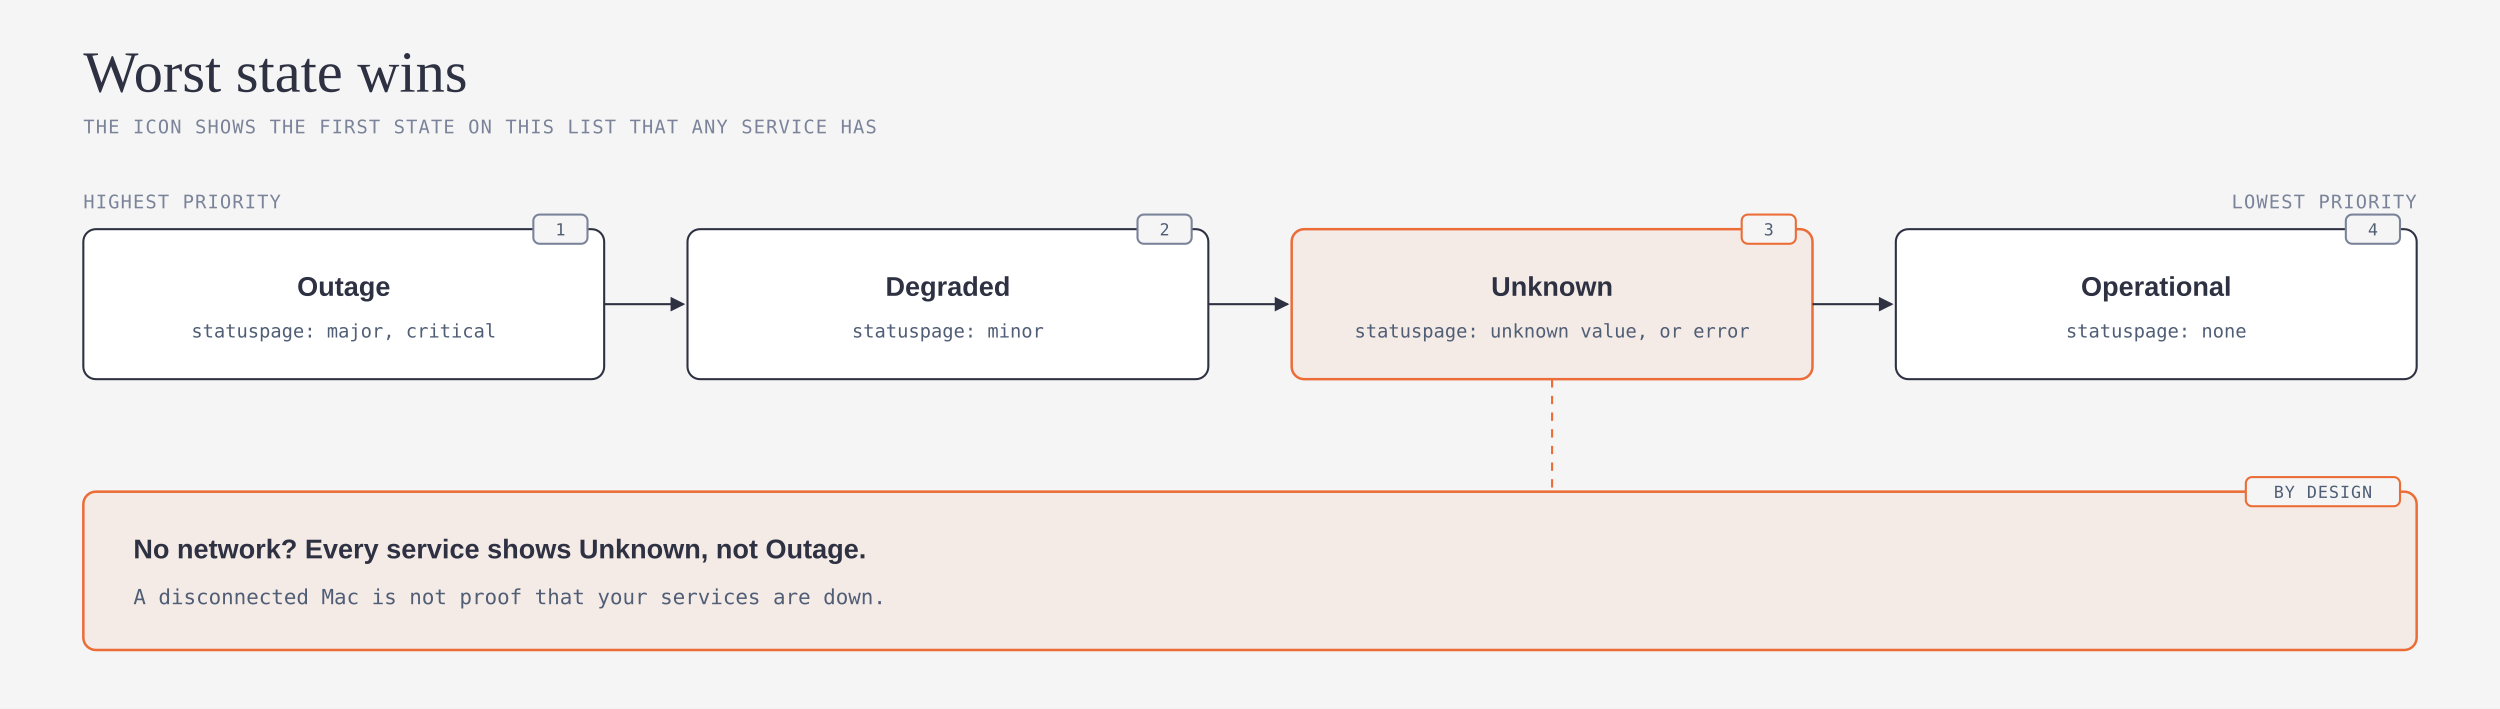
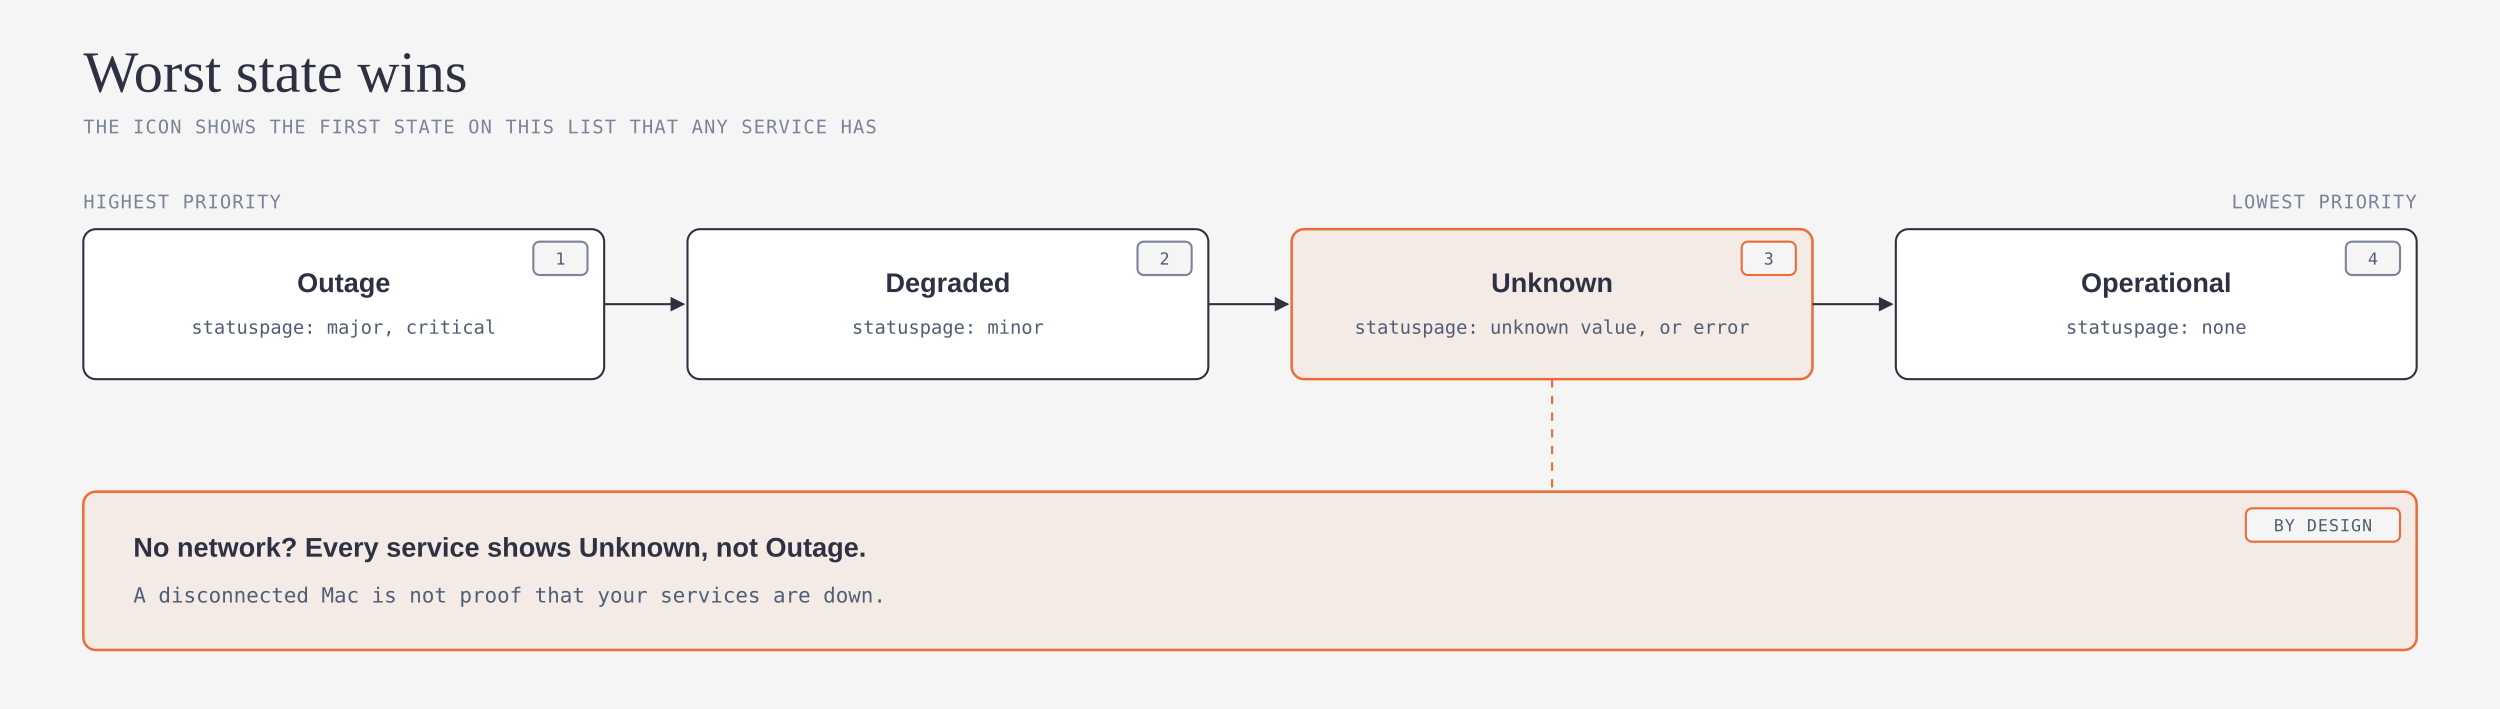
<svg xmlns="http://www.w3.org/2000/svg" viewBox="0 0 1200 340" role="img" aria-labelledby="title desc">
  <defs>
    <marker id="arrow" viewBox="0 0 8 8" refX="7" refY="4" markerWidth="7" markerHeight="7" orient="auto-start-reverse">
      <path d="M0,0 L8,4 L0,8 z" fill="#2d3142" />
    </marker>
-     <style>
-     .serif { font-family: 'Instrument Serif', Georgia, 'Times New Roman', serif; font-size: 28px; fill: #2d3142; }
-     .sans  { font-family: Geist, -apple-system, 'Helvetica Neue', Arial, sans-serif; font-size: 13px; font-weight: 600; fill: #2d3142; }
-     .mono  { font-family: 'Geist Mono', ui-monospace, 'SFMono-Regular', Menlo, monospace; font-size: 9px; fill: #4f5d75; }
-     .note  { font-family: 'Geist Mono', ui-monospace, 'SFMono-Regular', Menlo, monospace; font-size: 10px; fill: #4f5d75; }
-     .muted { font-family: 'Geist Mono', ui-monospace, 'SFMono-Regular', Menlo, monospace; font-size: 9px; letter-spacing: 0.06em; fill: #7a8399; }
-     .chip  { font-family: 'Geist Mono', ui-monospace, 'SFMono-Regular', Menlo, monospace; font-size: 8px; letter-spacing: 0.06em; fill: #4f5d75; }
-   </style>
  </defs>
-   <rect width="1200" height="340" fill="#f5f5f5" />
-   <text x="40" y="44" class="serif">Worst state wins</text>
-   <text x="40" y="64" class="muted">THE ICON SHOWS THE FIRST STATE ON THIS LIST THAT ANY SERVICE HAS</text>
-   <text x="40" y="100" class="muted">HIGHEST PRIORITY</text>
-   <text x="1160" y="100" text-anchor="end" class="muted">LOWEST PRIORITY</text>
+   <rect x="0" y="0" width="1200" height="340" fill="#f5f5f5" />
+   <text x="40" y="44" font-family="'Instrument Serif', Georgia, 'Times New Roman', serif" font-size="28" fill="#2d3142">Worst state wins</text>
+   <text x="40" y="64" font-family="'Geist Mono', ui-monospace, 'SFMono-Regular', Menlo, monospace" font-size="9" letter-spacing="0.06em" fill="#7a8399">THE ICON SHOWS THE FIRST STATE ON THIS LIST THAT ANY SERVICE HAS</text>
+   <text x="40" y="100" font-family="'Geist Mono', ui-monospace, 'SFMono-Regular', Menlo, monospace" font-size="9" letter-spacing="0.06em" fill="#7a8399">HIGHEST PRIORITY</text>
+   <text x="1160" y="100" text-anchor="end" font-family="'Geist Mono', ui-monospace, 'SFMono-Regular', Menlo, monospace" font-size="9" letter-spacing="0.06em" fill="#7a8399">LOWEST PRIORITY</text>
  <rect x="40" y="110" width="250" height="72" rx="6" fill="#ffffff" stroke="#2d3142" stroke-width="1" />
-   <text x="165" y="142" text-anchor="middle" class="sans">Outage</text>
-   <text x="165" y="162" text-anchor="middle" class="mono">statuspage: major, critical</text>
-   <rect x="256" y="103" width="26" height="14" rx="3" fill="#f5f5f5" stroke="#7a8399" stroke-width="1" />
-   <text x="269" y="113" text-anchor="middle" class="chip">1</text>
+   <rect x="256" y="116" width="26" height="16" rx="3" fill="#f5f5f5" stroke="#7a8399" stroke-width="1" />
+   <text x="269" y="127" text-anchor="middle" font-family="'Geist Mono', ui-monospace, 'SFMono-Regular', Menlo, monospace" font-size="8" letter-spacing="0.06em" fill="#4f5d75">1</text>
+   <text x="165" y="140.2" text-anchor="middle" font-family="Geist, -apple-system, 'Helvetica Neue', Arial, sans-serif" font-size="13" font-weight="600" fill="#2d3142">Outage</text>
+   <text x="165" y="160.2" text-anchor="middle" font-family="'Geist Mono', ui-monospace, 'SFMono-Regular', Menlo, monospace" font-size="9" fill="#4f5d75">statuspage: major, critical</text>
  <line x1="290" y1="146" x2="328" y2="146" stroke="#2d3142" stroke-width="1" marker-end="url(#arrow)" />
  <rect x="330" y="110" width="250" height="72" rx="6" fill="#ffffff" stroke="#2d3142" stroke-width="1" />
-   <text x="455" y="142" text-anchor="middle" class="sans">Degraded</text>
-   <text x="455" y="162" text-anchor="middle" class="mono">statuspage: minor</text>
-   <rect x="546" y="103" width="26" height="14" rx="3" fill="#f5f5f5" stroke="#7a8399" stroke-width="1" />
-   <text x="559" y="113" text-anchor="middle" class="chip">2</text>
+   <rect x="546" y="116" width="26" height="16" rx="3" fill="#f5f5f5" stroke="#7a8399" stroke-width="1" />
+   <text x="559" y="127" text-anchor="middle" font-family="'Geist Mono', ui-monospace, 'SFMono-Regular', Menlo, monospace" font-size="8" letter-spacing="0.06em" fill="#4f5d75">2</text>
+   <text x="455" y="140.2" text-anchor="middle" font-family="Geist, -apple-system, 'Helvetica Neue', Arial, sans-serif" font-size="13" font-weight="600" fill="#2d3142">Degraded</text>
+   <text x="455" y="160.2" text-anchor="middle" font-family="'Geist Mono', ui-monospace, 'SFMono-Regular', Menlo, monospace" font-size="9" fill="#4f5d75">statuspage: minor</text>
  <line x1="580" y1="146" x2="618" y2="146" stroke="#2d3142" stroke-width="1" marker-end="url(#arrow)" />
  <rect x="620" y="110" width="250" height="72" rx="6" fill="rgba(235,108,54,0.08)" stroke="#eb6c36" stroke-width="1.2" />
-   <text x="745" y="142" text-anchor="middle" class="sans">Unknown</text>
-   <text x="745" y="162" text-anchor="middle" class="mono">statuspage: unknown value, or error</text>
-   <rect x="836" y="103" width="26" height="14" rx="3" fill="#f5f5f5" stroke="#eb6c36" stroke-width="1" />
-   <text x="849" y="113" text-anchor="middle" class="chip">3</text>
+   <rect x="836" y="116" width="26" height="16" rx="3" fill="#f5f5f5" stroke="#eb6c36" stroke-width="1" />
+   <text x="849" y="127" text-anchor="middle" font-family="'Geist Mono', ui-monospace, 'SFMono-Regular', Menlo, monospace" font-size="8" letter-spacing="0.06em" fill="#4f5d75">3</text>
+   <text x="745" y="140.2" text-anchor="middle" font-family="Geist, -apple-system, 'Helvetica Neue', Arial, sans-serif" font-size="13" font-weight="600" fill="#2d3142">Unknown</text>
+   <text x="745" y="160.2" text-anchor="middle" font-family="'Geist Mono', ui-monospace, 'SFMono-Regular', Menlo, monospace" font-size="9" fill="#4f5d75">statuspage: unknown value, or error</text>
  <line x1="870" y1="146" x2="908" y2="146" stroke="#2d3142" stroke-width="1" marker-end="url(#arrow)" />
  <rect x="910" y="110" width="250" height="72" rx="6" fill="#ffffff" stroke="#2d3142" stroke-width="1" />
-   <text x="1035" y="142" text-anchor="middle" class="sans">Operational</text>
-   <text x="1035" y="162" text-anchor="middle" class="mono">statuspage: none</text>
-   <rect x="1126" y="103" width="26" height="14" rx="3" fill="#f5f5f5" stroke="#7a8399" stroke-width="1" />
-   <text x="1139" y="113" text-anchor="middle" class="chip">4</text>
-   <line x1="745" y1="182" x2="745" y2="234" stroke="#eb6c36" stroke-width="1" stroke-dasharray="4 4" />
+   <rect x="1126" y="116" width="26" height="16" rx="3" fill="#f5f5f5" stroke="#7a8399" stroke-width="1" />
+   <text x="1139" y="127" text-anchor="middle" font-family="'Geist Mono', ui-monospace, 'SFMono-Regular', Menlo, monospace" font-size="8" letter-spacing="0.06em" fill="#4f5d75">4</text>
+   <text x="1035" y="140.2" text-anchor="middle" font-family="Geist, -apple-system, 'Helvetica Neue', Arial, sans-serif" font-size="13" font-weight="600" fill="#2d3142">Operational</text>
+   <text x="1035" y="160.2" text-anchor="middle" font-family="'Geist Mono', ui-monospace, 'SFMono-Regular', Menlo, monospace" font-size="9" fill="#4f5d75">statuspage: none</text>
+   <line x1="745" y1="182" x2="745" y2="236" stroke="#eb6c36" stroke-width="1" stroke-dasharray="4 4" />
  <rect x="40" y="236" width="1120" height="76" rx="6" fill="rgba(235,108,54,0.08)" stroke="#eb6c36" stroke-width="1.2" />
-   <text x="64" y="268" class="sans">No network? Every service shows Unknown, not Outage.</text>
-   <text x="64" y="290" class="note">A disconnected Mac is not proof that your services are down.</text>
-   <rect x="1078" y="229" width="74" height="14" rx="3" fill="#f5f5f5" stroke="#eb6c36" stroke-width="1" />
-   <text x="1115" y="239" text-anchor="middle" class="chip">BY DESIGN</text>
+   <rect x="1078" y="244" width="74" height="16" rx="3" fill="#f5f5f5" stroke="#eb6c36" stroke-width="1" />
+   <text x="1115" y="255" text-anchor="middle" font-family="'Geist Mono', ui-monospace, 'SFMono-Regular', Menlo, monospace" font-size="8" letter-spacing="0.06em" fill="#4f5d75">BY DESIGN</text>
+   <text x="64" y="267.2" font-family="Geist, -apple-system, 'Helvetica Neue', Arial, sans-serif" font-size="13" font-weight="600" fill="#2d3142">No network? Every service shows Unknown, not Outage.</text>
+   <text x="64" y="289.2" font-family="'Geist Mono', ui-monospace, 'SFMono-Regular', Menlo, monospace" font-size="10" fill="#4f5d75">A disconnected Mac is not proof that your services are down.</text>
</svg>
